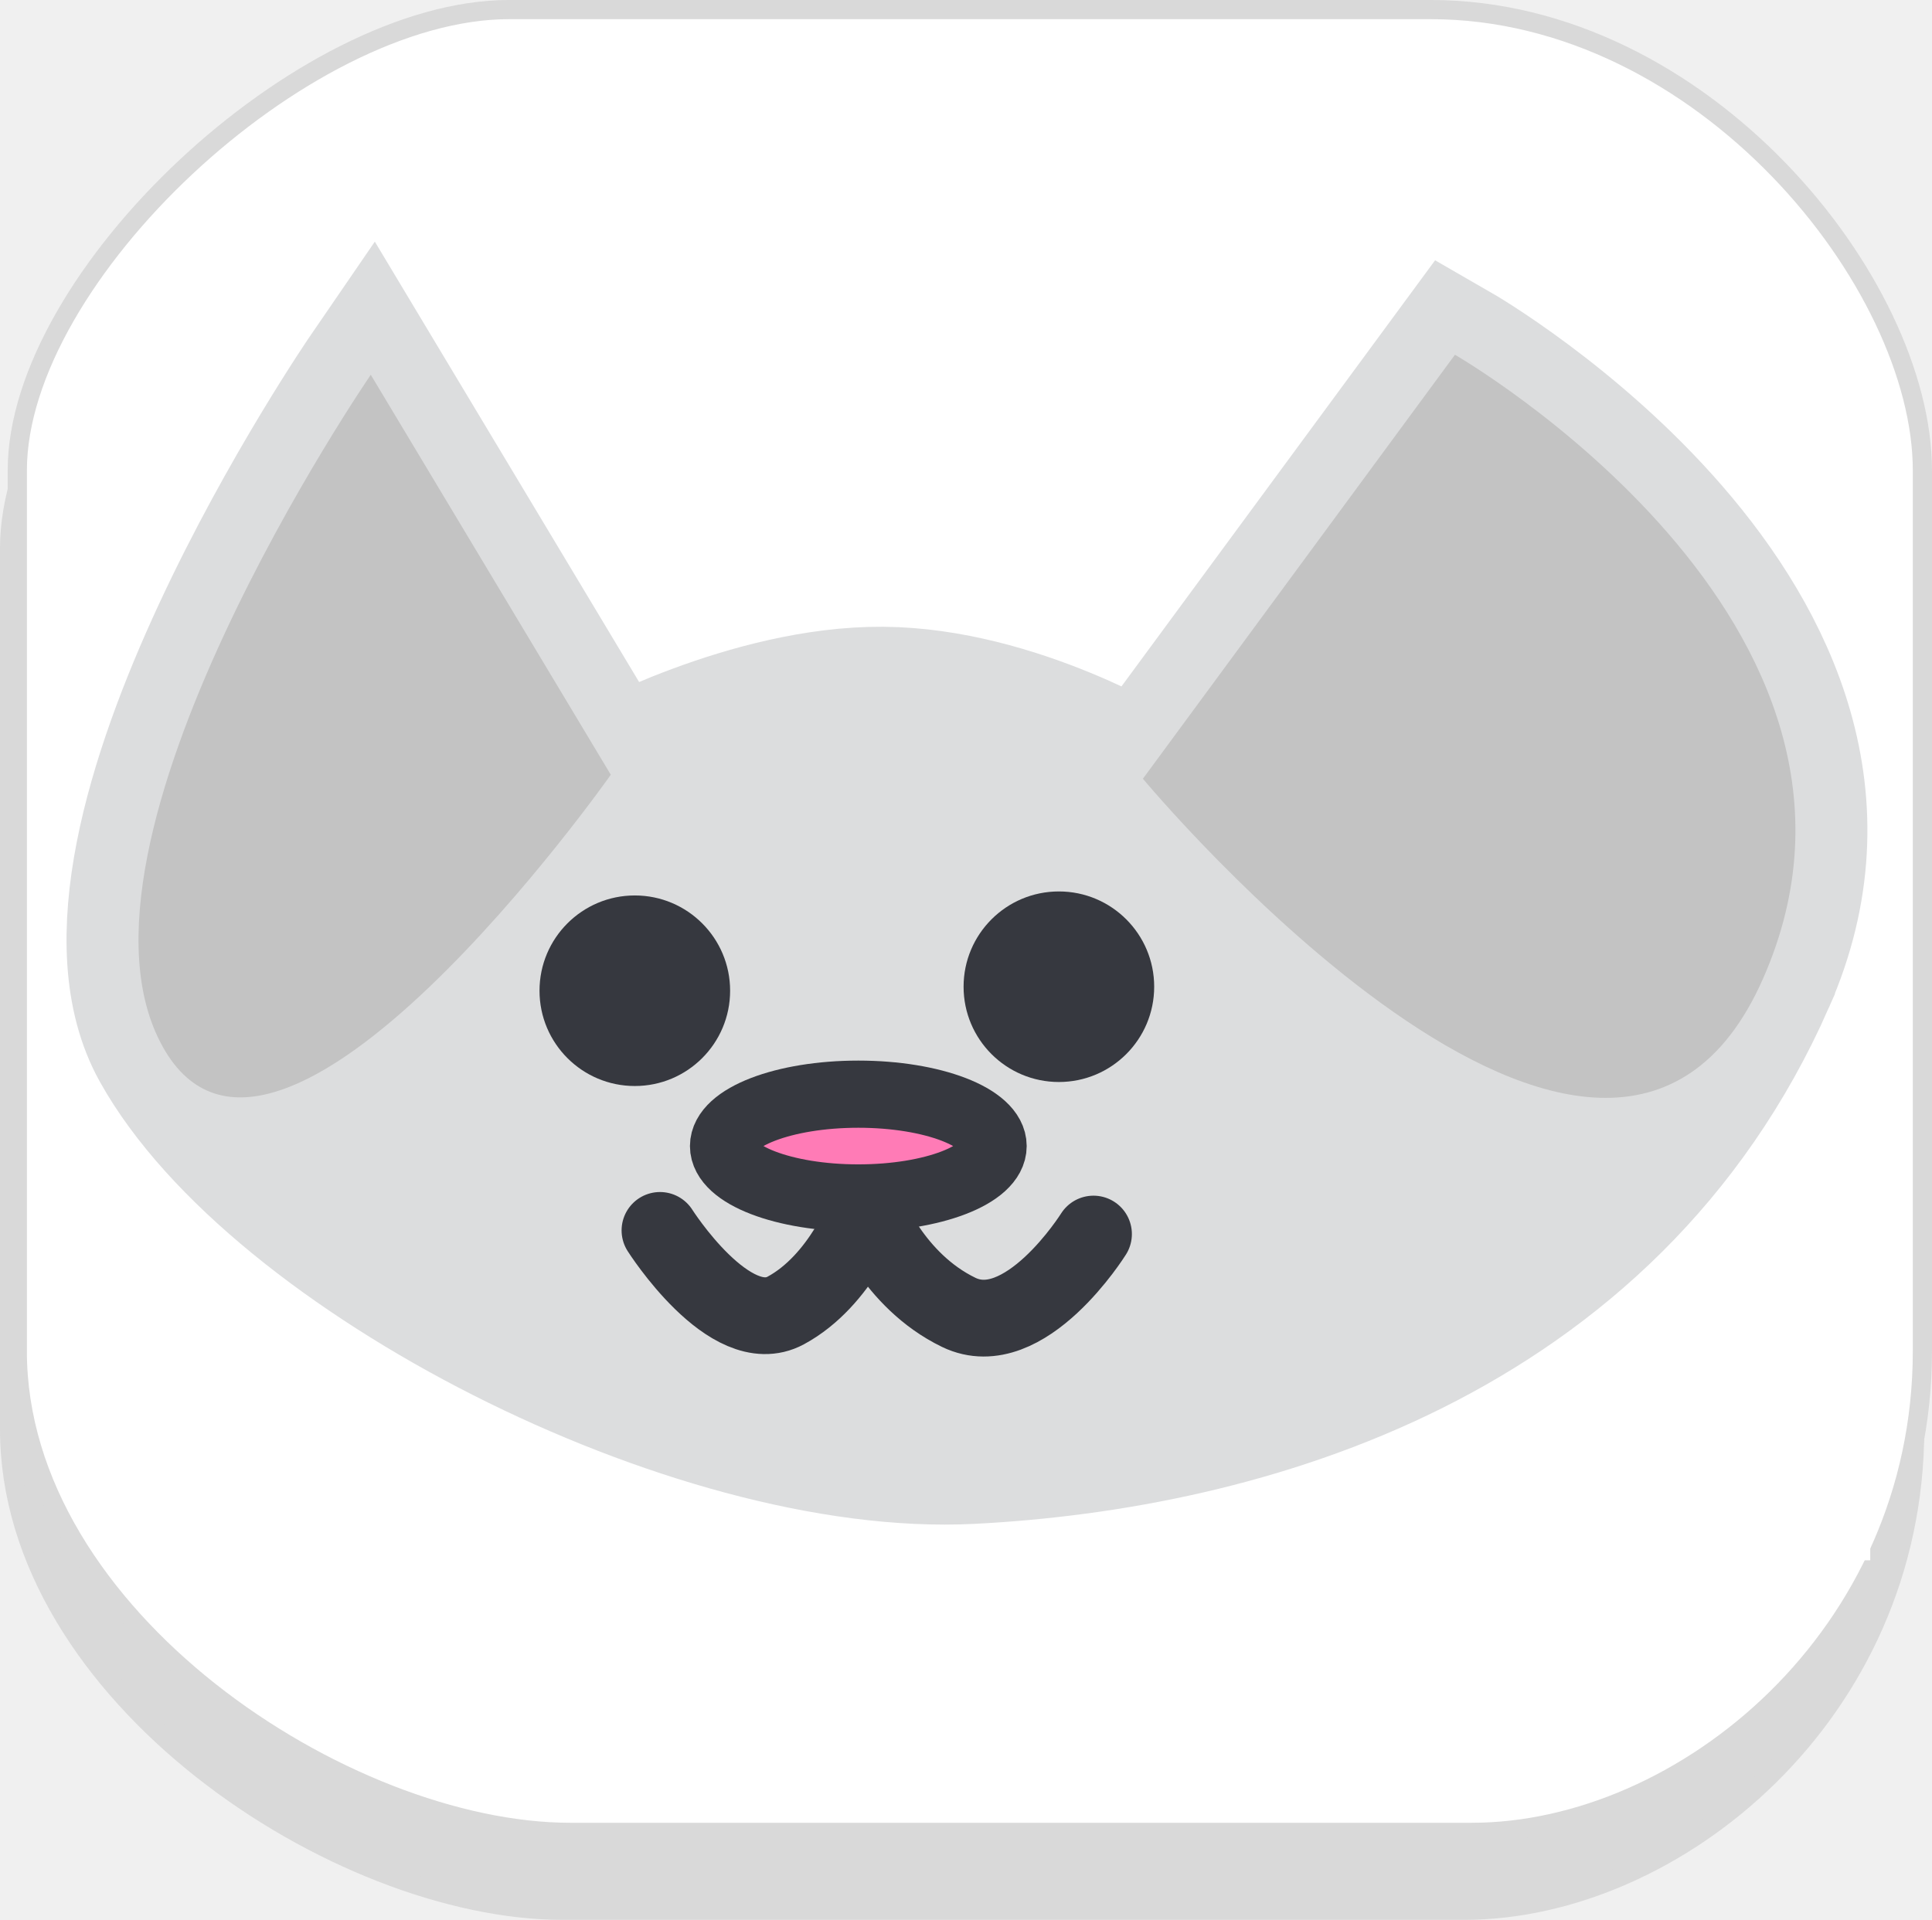
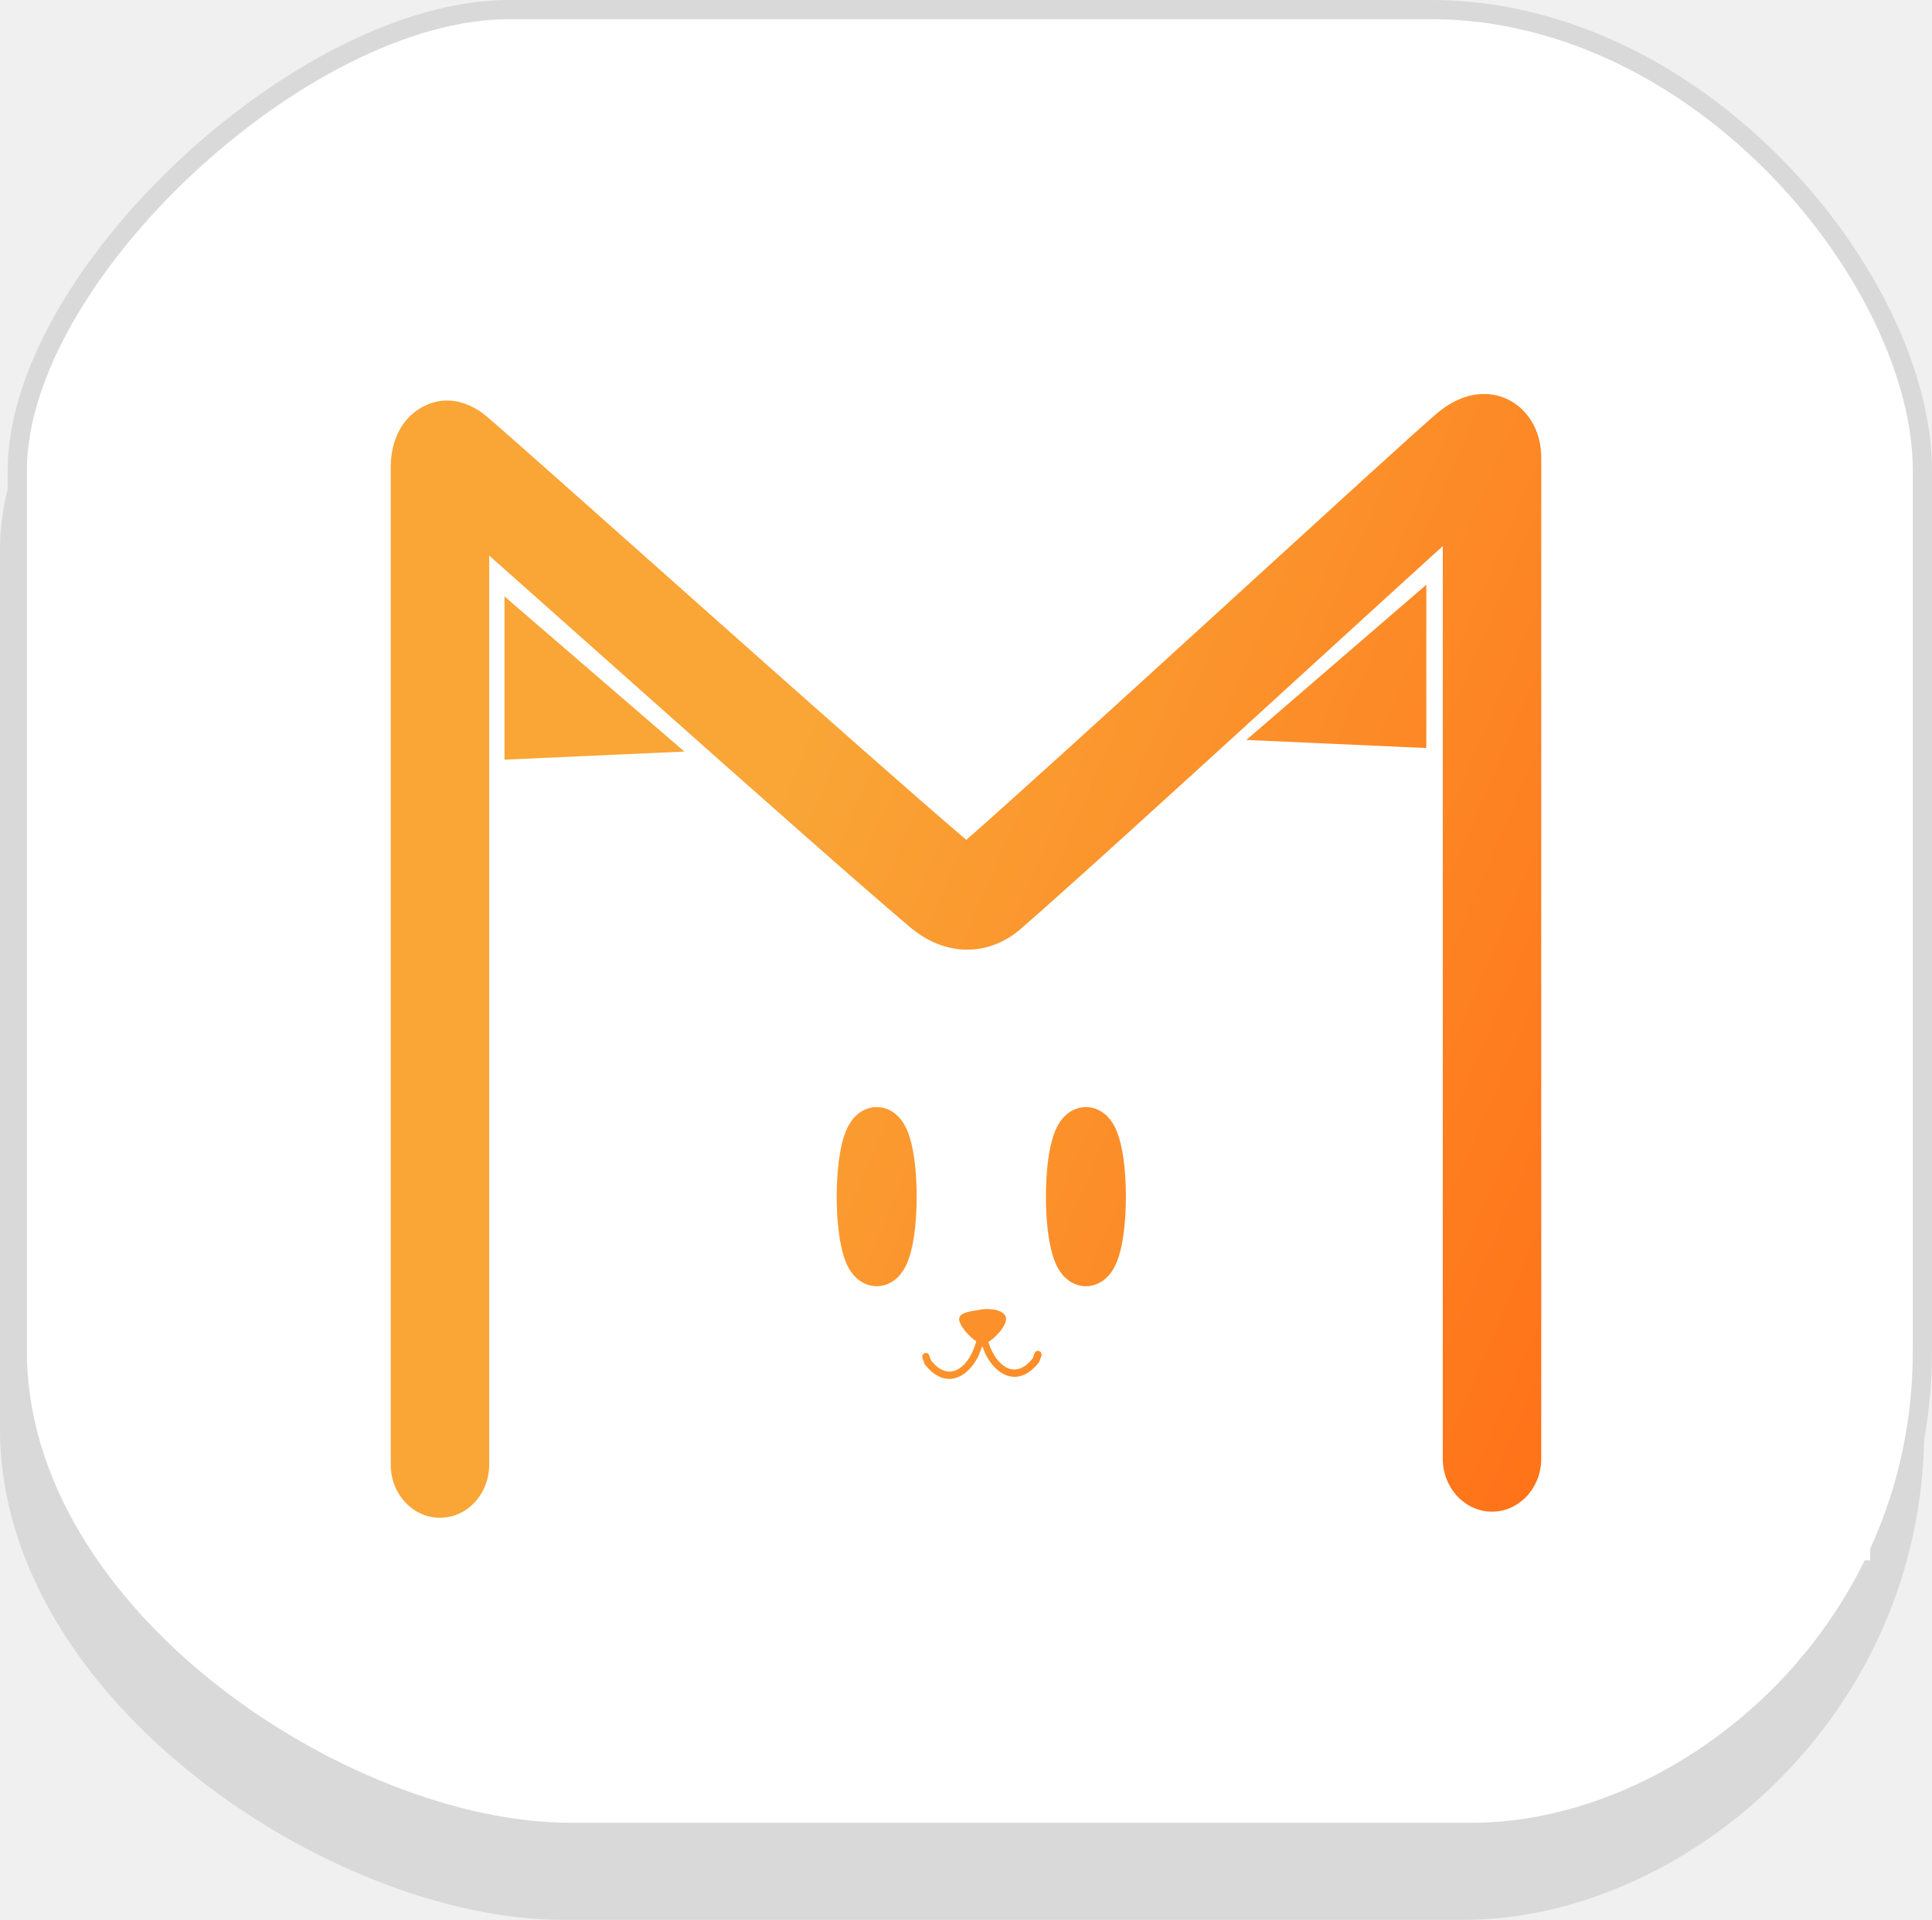
<svg xmlns="http://www.w3.org/2000/svg" version="1.1" width="100.653" height="100.042" viewBox="0,0,100.653,100.042">
-   <g transform="translate(-269.4235,-129.9789)">
-     <g data-paper-data="{&quot;isPaintingLayer&quot;:true}" fill-rule="nonzero" stroke-linejoin="miter" stroke-miterlimit="10" stroke-dasharray="" stroke-dashoffset="0" style="mix-blend-mode: normal">
-       <g stroke="#d9d9d9" stroke-width="1" stroke-linecap="butt">
-         <path d="M269.923,204.441c0,-16.395 0,-36.458 0,-45.891c0,-10.121 14.872,-24.013 25.613,-24.013c9.942,0 30.974,0 48.025,0c14.184,0 25.613,14.234 25.613,24.013c0,9.087 0,29.523 0,45.891c0,14.841 -12.455,25.08 -23.479,25.08c-16.792,0 -35.9,0 -46.958,0c-11.716,0 -28.815,-11.232 -28.815,-25.08z" fill="#d9d9d9" />
-         <path d="M270.325,200.382c0,-16.395 0,-36.458 0,-45.891c0,-10.121 14.872,-24.013 25.613,-24.013c9.942,0 30.974,0 48.025,0c14.184,0 25.613,14.234 25.613,24.013c0,9.087 0,29.523 0,45.891c0,14.841 -12.455,25.08 -23.479,25.08c-16.792,0 -35.9,0 -46.958,0c-11.716,0 -28.815,-11.232 -28.815,-25.08z" fill="#ffffff" />
+   <defs>
+     <linearGradient x1="211.379" y1="150.506" x2="280.618" y2="180.047" gradientUnits="userSpaceOnUse" id="color-1">
+       <stop offset="0.333" stop-color="#f9a637" />
+       <stop offset="1" stop-color="#ff7319" />
+     </linearGradient>
+     <linearGradient x1="211.379" y1="150.506" x2="280.618" y2="180.047" gradientUnits="userSpaceOnUse" id="color-2">
+       <stop offset="0.333" stop-color="#f9a637" />
+       <stop offset="1" stop-color="#ff7319" />
+     </linearGradient>
+     <linearGradient x1="211.379" y1="150.506" x2="280.618" y2="180.047" gradientUnits="userSpaceOnUse" id="color-3">
+       <stop offset="0.333" stop-color="#f9a637" />
+       <stop offset="1" stop-color="#ff7319" />
+     </linearGradient>
+     <linearGradient x1="211.379" y1="150.506" x2="280.618" y2="180.047" gradientUnits="userSpaceOnUse" id="color-4">
+       <stop offset="0.333" stop-color="#f9a637" />
+       <stop offset="1" stop-color="#ff7319" />
+     </linearGradient>
+     <linearGradient x1="211.379" y1="150.506" x2="280.618" y2="180.047" gradientUnits="userSpaceOnUse" id="color-5">
+       <stop offset="0.333" stop-color="#f9a637" />
+       <stop offset="1" stop-color="#ff7319" />
+     </linearGradient>
+     <linearGradient x1="211.379" y1="150.506" x2="280.618" y2="180.047" gradientUnits="userSpaceOnUse" id="color-6">
+       <stop offset="0.333" stop-color="#f9a637" />
+       <stop offset="1" stop-color="#ff7319" />
+     </linearGradient>
+     <linearGradient x1="211.379" y1="150.506" x2="280.618" y2="180.047" gradientUnits="userSpaceOnUse" id="color-7">
+       <stop offset="0.333" stop-color="#f9a637" />
+       <stop offset="1" stop-color="#ff7319" />
+     </linearGradient>
+     <linearGradient x1="211.379" y1="150.506" x2="280.618" y2="180.047" gradientUnits="userSpaceOnUse" id="color-8">
+       <stop offset="0.333" stop-color="#f9a637" />
+       <stop offset="1" stop-color="#ff7319" />
+     </linearGradient>
+     <linearGradient x1="211.379" y1="150.506" x2="280.618" y2="180.047" gradientUnits="userSpaceOnUse" id="color-9">
+       <stop offset="0.333" stop-color="#f9a637" />
+       <stop offset="1" stop-color="#ff7319" />
+     </linearGradient>
+   </defs>
+   <g transform="translate(-189.6735,-129.9789)">
+     <g data-paper-data="{&quot;isPaintingLayer&quot;:true}" stroke-linecap="butt" stroke-linejoin="miter" stroke-miterlimit="10" stroke-dasharray="" stroke-dashoffset="0" style="mix-blend-mode: normal">
+       <g fill-rule="nonzero" stroke="#d9d9d9" stroke-width="1">
+         <path d="M190.173,204.441c0,-16.395 0,-36.458 0,-45.891c0,-10.121 14.872,-24.013 25.613,-24.013c9.942,0 30.974,0 48.025,0c14.184,0 25.613,14.234 25.613,24.013c0,9.087 0,29.523 0,45.891c0,14.841 -12.455,25.08 -23.479,25.08c-16.792,0 -35.9,0 -46.958,0c-11.716,0 -28.815,-11.232 -28.815,-25.08z" fill="#d9d9d9" />
+         <path d="M190.575,200.382c0,-16.395 0,-36.458 0,-45.891c0,-10.121 14.872,-24.013 25.613,-24.013c9.942,0 30.974,0 48.025,0c14.184,0 25.613,14.234 25.613,24.013c0,9.087 0,29.523 0,45.891c0,14.841 -12.455,25.08 -23.479,25.08c-16.792,0 -35.9,0 -46.958,0c-11.716,0 -28.815,-11.232 -28.815,-25.08z" fill="#ffffff" />
      </g>
-       <path d="M291.699,217.075v-5.095h69.862v5.095z" fill="#ffffff" stroke="none" stroke-width="0" stroke-linecap="butt" />
-       <path d="M362.899,211.285c0,0 0.25,-1.5 0.25,-2.283c0,-0.831 -0.25,-2.569 -0.25,-2.569h3.961c0,0 0,1.738 0,2.569c0,0.783 0,2.283 0,2.283z" fill="#ffffff" stroke="none" stroke-width="0" stroke-linecap="butt" />
-       <path d="M361.272,180.979c-8.188,18.566 -27.112,23.938 -41.265,24.661c-14.397,0.736 -36.198,-10.512 -42.105,-21.118c-5.908,-10.606 10.838,-35.015 10.838,-35.015l12.505,20.842c0,0 7.288,-4.012 14.173,-3.96c6.885,0.052 13.548,4.168 13.548,4.168l16.257,-22.093c0,0 24.237,13.949 16.049,32.514z" data-paper-data="{&quot;index&quot;:null}" fill="#dcddde" stroke="#dcddde" stroke-width="7.5" stroke-linecap="round" />
-       <path d="M297.531,181.605c0,-2.742 2.223,-4.965 4.965,-4.965c2.742,0 4.965,2.223 4.965,4.965c0,2.742 -2.223,4.965 -4.965,4.965c-2.742,0 -4.965,-2.223 -4.965,-4.965z" data-paper-data="{&quot;index&quot;:null}" fill="#36383f" stroke="none" stroke-width="0.5" stroke-linecap="butt" />
-       <path d="M319.624,181.396c0,-2.742 2.223,-4.965 4.965,-4.965c2.742,0 4.965,2.223 4.965,4.965c0,2.742 -2.223,4.965 -4.965,4.965c-2.742,0 -4.965,-2.223 -4.965,-4.965z" data-paper-data="{&quot;index&quot;:null}" fill="#36383f" stroke="none" stroke-width="0.5" stroke-linecap="butt" />
-       <path d="M277.902,184.523c-5.908,-10.606 10.838,-35.015 10.838,-35.015l12.505,20.842c0,0 -17.436,24.779 -23.344,14.173z" data-paper-data="{&quot;index&quot;:null}" fill="#c3c3c3" stroke="#dcddde" stroke-width="0" stroke-linecap="round" />
-       <path d="M361.272,180.979c-8.188,18.566 -32.306,-10.421 -32.306,-10.421l16.257,-22.093c0,0 24.237,13.949 16.049,32.514z" data-paper-data="{&quot;index&quot;:null}" fill="#c3c3c3" stroke="#dcddde" stroke-width="0" stroke-linecap="round" />
-       <path d="M326.392,194.284c0,0 -3.586,5.743 -7.022,4.08c-3.436,-1.663 -4.795,-5.321 -4.795,-5.321c0,0 -1.316,3.662 -4.22,5.226c-2.904,1.564 -6.548,-4.175 -6.548,-4.175" fill="none" stroke="#36383f" stroke-width="4" stroke-linecap="round" />
-       <path d="M321.162,189.699c0,1.494 -3.144,2.704 -7.022,2.704c-3.878,0 -7.022,-1.211 -7.022,-2.704c0,-1.494 3.144,-2.704 7.022,-2.704c3.878,0 7.022,1.211 7.022,2.704z" fill="#ff7bb6" stroke="#36383f" stroke-width="3.5" stroke-linecap="butt" />
+       <path d="M211.949,217.075v-5.095h69.862v5.095z" fill="#ffffff" fill-rule="nonzero" stroke="none" stroke-width="0" />
+       <path d="M283.149,211.285c0,0 0.25,-1.5 0.25,-2.283c0,-0.831 -0.25,-2.569 -0.25,-2.569h3.961c0,0 0,1.738 0,2.569c0,0.783 0,2.283 0,2.283z" fill="#ffffff" fill-rule="nonzero" stroke="none" stroke-width="0" />
+       <path d="M209.237,209.902v-59.803h61.525v59.803z" fill="#ffffff" fill-rule="nonzero" stroke="none" stroke-width="0" />
+       <path d="M264.84,158.434c-1.775,1.611 -4.139,3.77 -6.688,6.098c-0.689,0.629 -1.391,1.27 -2.098,1.916c-5.253,4.796 -10.801,9.85 -13.206,11.937c-0.827,0.717 -1.853,1.124 -2.961,1.075c-1.081,-0.048 -2.035,-0.52 -2.8,-1.166c-2.595,-2.191 -8.377,-7.317 -13.756,-12.099c-1.103,-0.981 -2.188,-1.946 -3.226,-2.869c-1.854,-1.65 -3.558,-3.166 -4.945,-4.396v47.373c0,0 0,0.001 -2.565,0.001l2.565,-0.001c0,1.527 -1.148,2.766 -2.565,2.766c-1.416,0 -2.565,-1.238 -2.565,-2.765h2.565c-2.565,0 -2.565,0 -2.565,0v-52.008c0,-0.609 0.138,-2.246 1.599,-3.079c1.533,-0.875 2.892,0.033 3.36,0.429c0.929,0.785 4.36,3.837 8.438,7.465c1.025,0.912 2.091,1.86 3.168,2.818c5.244,4.663 10.785,9.574 13.421,11.814c2.518,-2.207 7.712,-6.938 12.724,-11.514c0.709,-0.647 1.413,-1.29 2.106,-1.923c4.436,-4.052 8.388,-7.661 9.612,-8.723c0.506,-0.438 1.458,-1.122 2.648,-1.073c0.715,0.029 1.562,0.342 2.179,1.159c0.568,0.75 0.684,1.589 0.684,2.153v52.162c0,0 0,0.001 -2.565,0.001l2.565,-0.001c0,1.527 -1.149,2.766 -2.565,2.766c-1.416,0 -2.565,-1.239 -2.565,-2.765h2.565c-2.565,0 -2.565,0 -2.565,0z" fill="url(#color-1)" fill-rule="evenodd" stroke="none" stroke-width="1" />
+       <path d="M254.605,168.537l9.375,-8.087v8.508" fill="url(#color-2)" fill-rule="nonzero" stroke="none" stroke-width="1" />
+       <path d="M215.955,169.564v-8.508l9.375,8.087" fill="url(#color-3)" fill-rule="nonzero" stroke="none" stroke-width="1" />
+       <path d="M246.246,195.445c-0.354,0 -0.641,-1.393 -0.641,-3.111c0,-1.718 0.287,-3.111 0.641,-3.111c0.354,0 0.641,1.393 0.641,3.111c0,1.718 -0.287,3.111 -0.641,3.111z" fill="url(#color-4)" fill-rule="nonzero" stroke="none" stroke-width="1" />
+       <path d="M235.346,195.445c-0.354,0 -0.641,-1.393 -0.641,-3.111c0,-1.718 0.287,-3.111 0.641,-3.111c0.354,0 0.641,1.393 0.641,3.111c0,1.718 -0.287,3.111 -0.641,3.111z" fill="url(#color-5)" fill-rule="nonzero" stroke="none" stroke-width="1" />
+       <path d="M247.773,188.744c0.162,0.333 0.265,0.714 0.335,1.053c0.145,0.703 0.222,1.6 0.222,2.538c0,0.937 -0.077,1.834 -0.222,2.537c-0.07,0.339 -0.173,0.719 -0.335,1.053c-0.08,0.165 -0.212,0.395 -0.42,0.602c-0.216,0.215 -0.592,0.475 -1.106,0.475c-0.515,0 -0.89,-0.26 -1.106,-0.475c-0.208,-0.207 -0.34,-0.437 -0.42,-0.602c-0.162,-0.333 -0.265,-0.714 -0.335,-1.053c-0.145,-0.703 -0.222,-1.6 -0.222,-2.537c0,-0.938 0.077,-1.834 0.222,-2.538c0.07,-0.339 0.173,-0.719 0.335,-1.053c0.081,-0.165 0.212,-0.395 0.42,-0.602c0.216,-0.214 0.592,-0.474 1.106,-0.474c0.515,0 0.89,0.26 1.106,0.474c0.208,0.207 0.34,0.437 0.42,0.602zM236.873,188.744c0.162,0.333 0.265,0.714 0.335,1.053c0.145,0.703 0.222,1.6 0.222,2.538c0,0.937 -0.077,1.834 -0.222,2.537c-0.07,0.339 -0.173,0.719 -0.335,1.053c-0.08,0.165 -0.212,0.395 -0.42,0.602c-0.216,0.215 -0.592,0.475 -1.106,0.475c-0.515,0 -0.89,-0.26 -1.106,-0.475c-0.208,-0.207 -0.34,-0.437 -0.42,-0.602c-0.162,-0.333 -0.265,-0.714 -0.335,-1.053c-0.145,-0.703 -0.222,-1.6 -0.222,-2.537c0,-0.938 0.077,-1.834 0.222,-2.538c0.07,-0.339 0.173,-0.719 0.335,-1.053c0.08,-0.165 0.212,-0.395 0.42,-0.602c0.216,-0.214 0.592,-0.474 1.106,-0.474c0.515,0 0.89,0.26 1.106,0.474c0.208,0.207 0.34,0.437 0.42,0.602z" fill="url(#color-6)" fill-rule="evenodd" stroke="none" stroke-width="1" />
+       <path d="M240.795,199.987c-0.075,-0.249 -0.126,-0.513 -0.147,-0.78c0,0 -0.016,-0.203 0.172,-0.22c0.003,0 0.006,-0.001 0.009,-0.001c-0.035,-0.088 -0.026,-0.107 0.052,-0.118c0.007,-0.06 0.038,-0.165 0.171,-0.177c0.188,-0.017 0.279,0.108 0.279,0.108c-0.231,0.055 -0.373,0.059 -0.45,0.069c-0.003,0.025 -0.001,0.043 -0.001,0.043c0.002,0.027 0.004,0.053 0.005,0.079c-0.017,-0.003 -0.035,-0.005 -0.056,-0.004c0.051,0.127 0.194,0.397 0.36,0.996c0.387,1.16 1.358,1.963 2.292,0.772l0.092,-0.255c0,0 0.07,-0.189 0.245,-0.113c0.175,0.075 0.105,0.265 0.105,0.265l-0.119,0.313c-1.047,1.336 -2.223,0.733 -2.803,-0.451z" fill="url(#color-7)" fill-rule="nonzero" stroke="none" stroke-width="1" />
+       <path d="M240.656,200.622c-0.58,1.184 -1.756,1.787 -2.803,0.451l-0.119,-0.313c0,0 -0.07,-0.189 0.105,-0.265c0.175,-0.075 0.245,0.114 0.245,0.114l0.092,0.255c0.933,1.191 1.904,0.388 2.291,-0.772c0.166,-0.599 0.309,-0.869 0.36,-0.996c-0.021,-0.001 -0.04,0.001 -0.056,0.005c0.002,-0.027 0.003,-0.053 0.005,-0.08c0,0 0.001,-0.017 -0.001,-0.042c-0.077,-0.011 -0.219,-0.015 -0.45,-0.07c0,0 0.091,-0.125 0.279,-0.107c0.133,0.012 0.164,0.117 0.171,0.177c0.078,0.011 0.087,0.029 0.052,0.117c0.003,0 0.006,0.001 0.009,0.001c0.188,0.017 0.172,0.22 0.172,0.22c-0.021,0.267 -0.071,0.531 -0.147,0.78z" fill="url(#color-8)" fill-rule="nonzero" stroke="none" stroke-width="1" />
+       <path d="M240.946,199.996c-0.401,0.078 -1.229,-0.795 -1.301,-1.227c-0.072,-0.432 0.737,-0.473 1.138,-0.551c0.401,-0.078 1.228,-0.003 1.301,0.429c0.072,0.432 -0.737,1.271 -1.138,1.349z" fill="url(#color-9)" fill-rule="nonzero" stroke="none" stroke-width="1" />
    </g>
  </g>
</svg>
